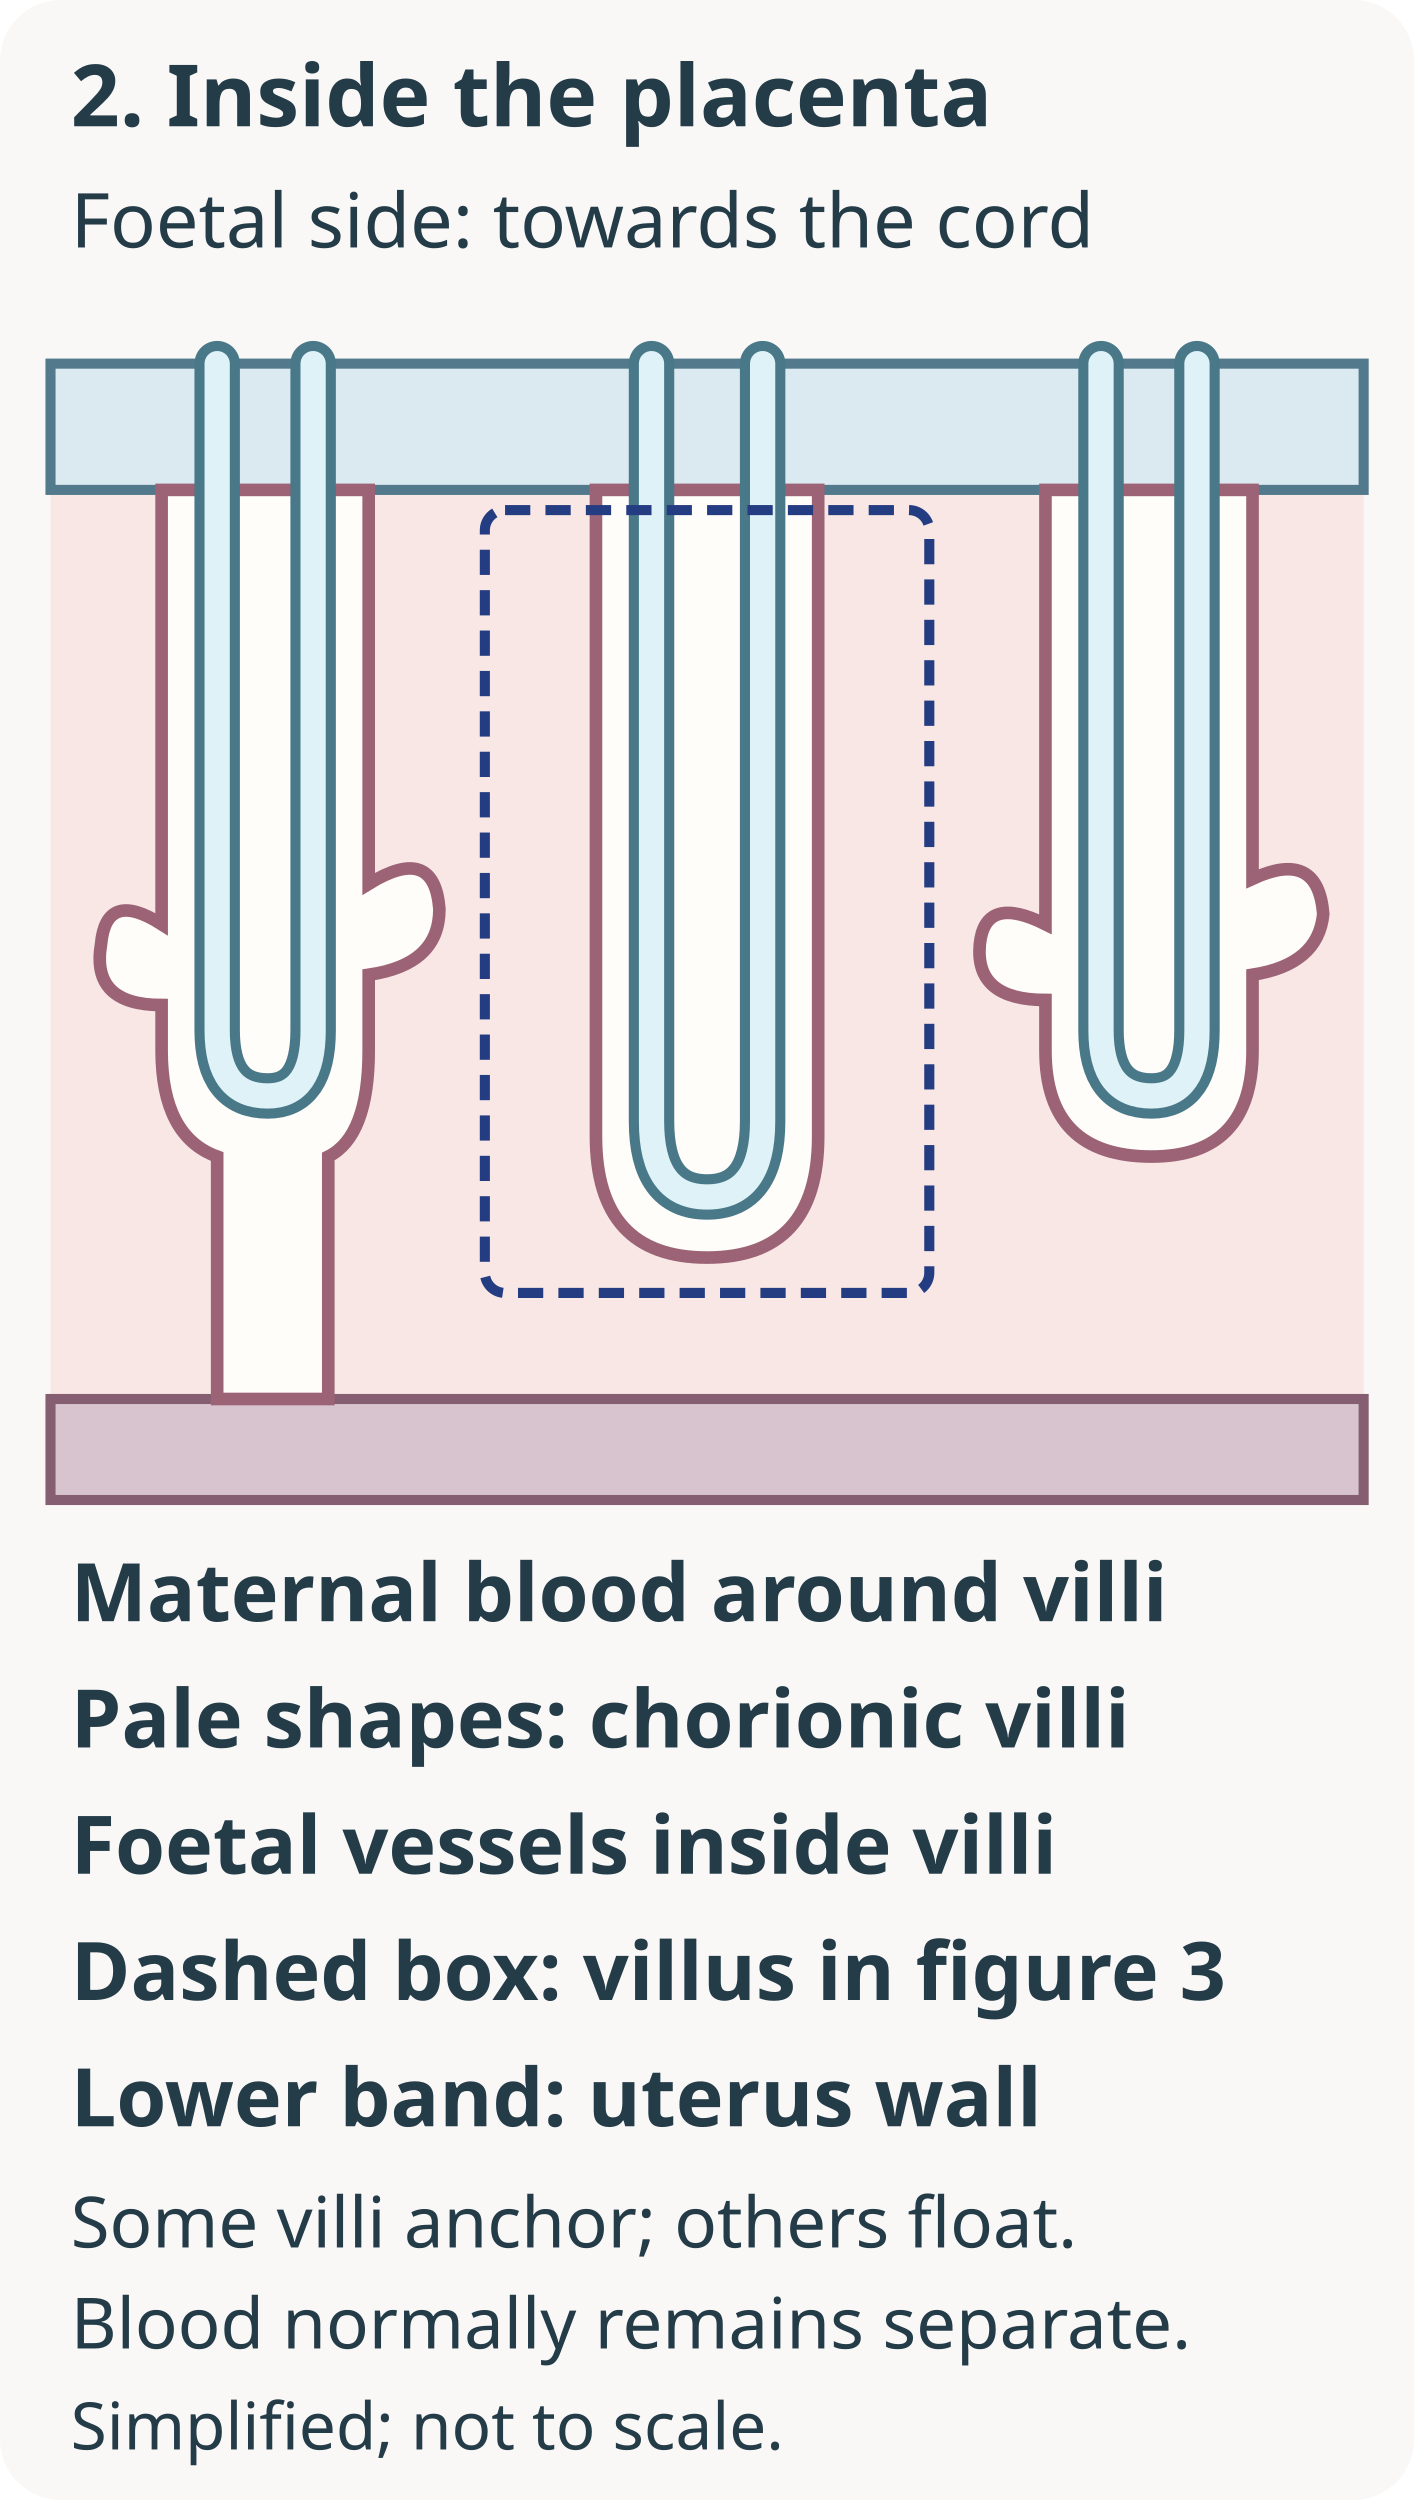
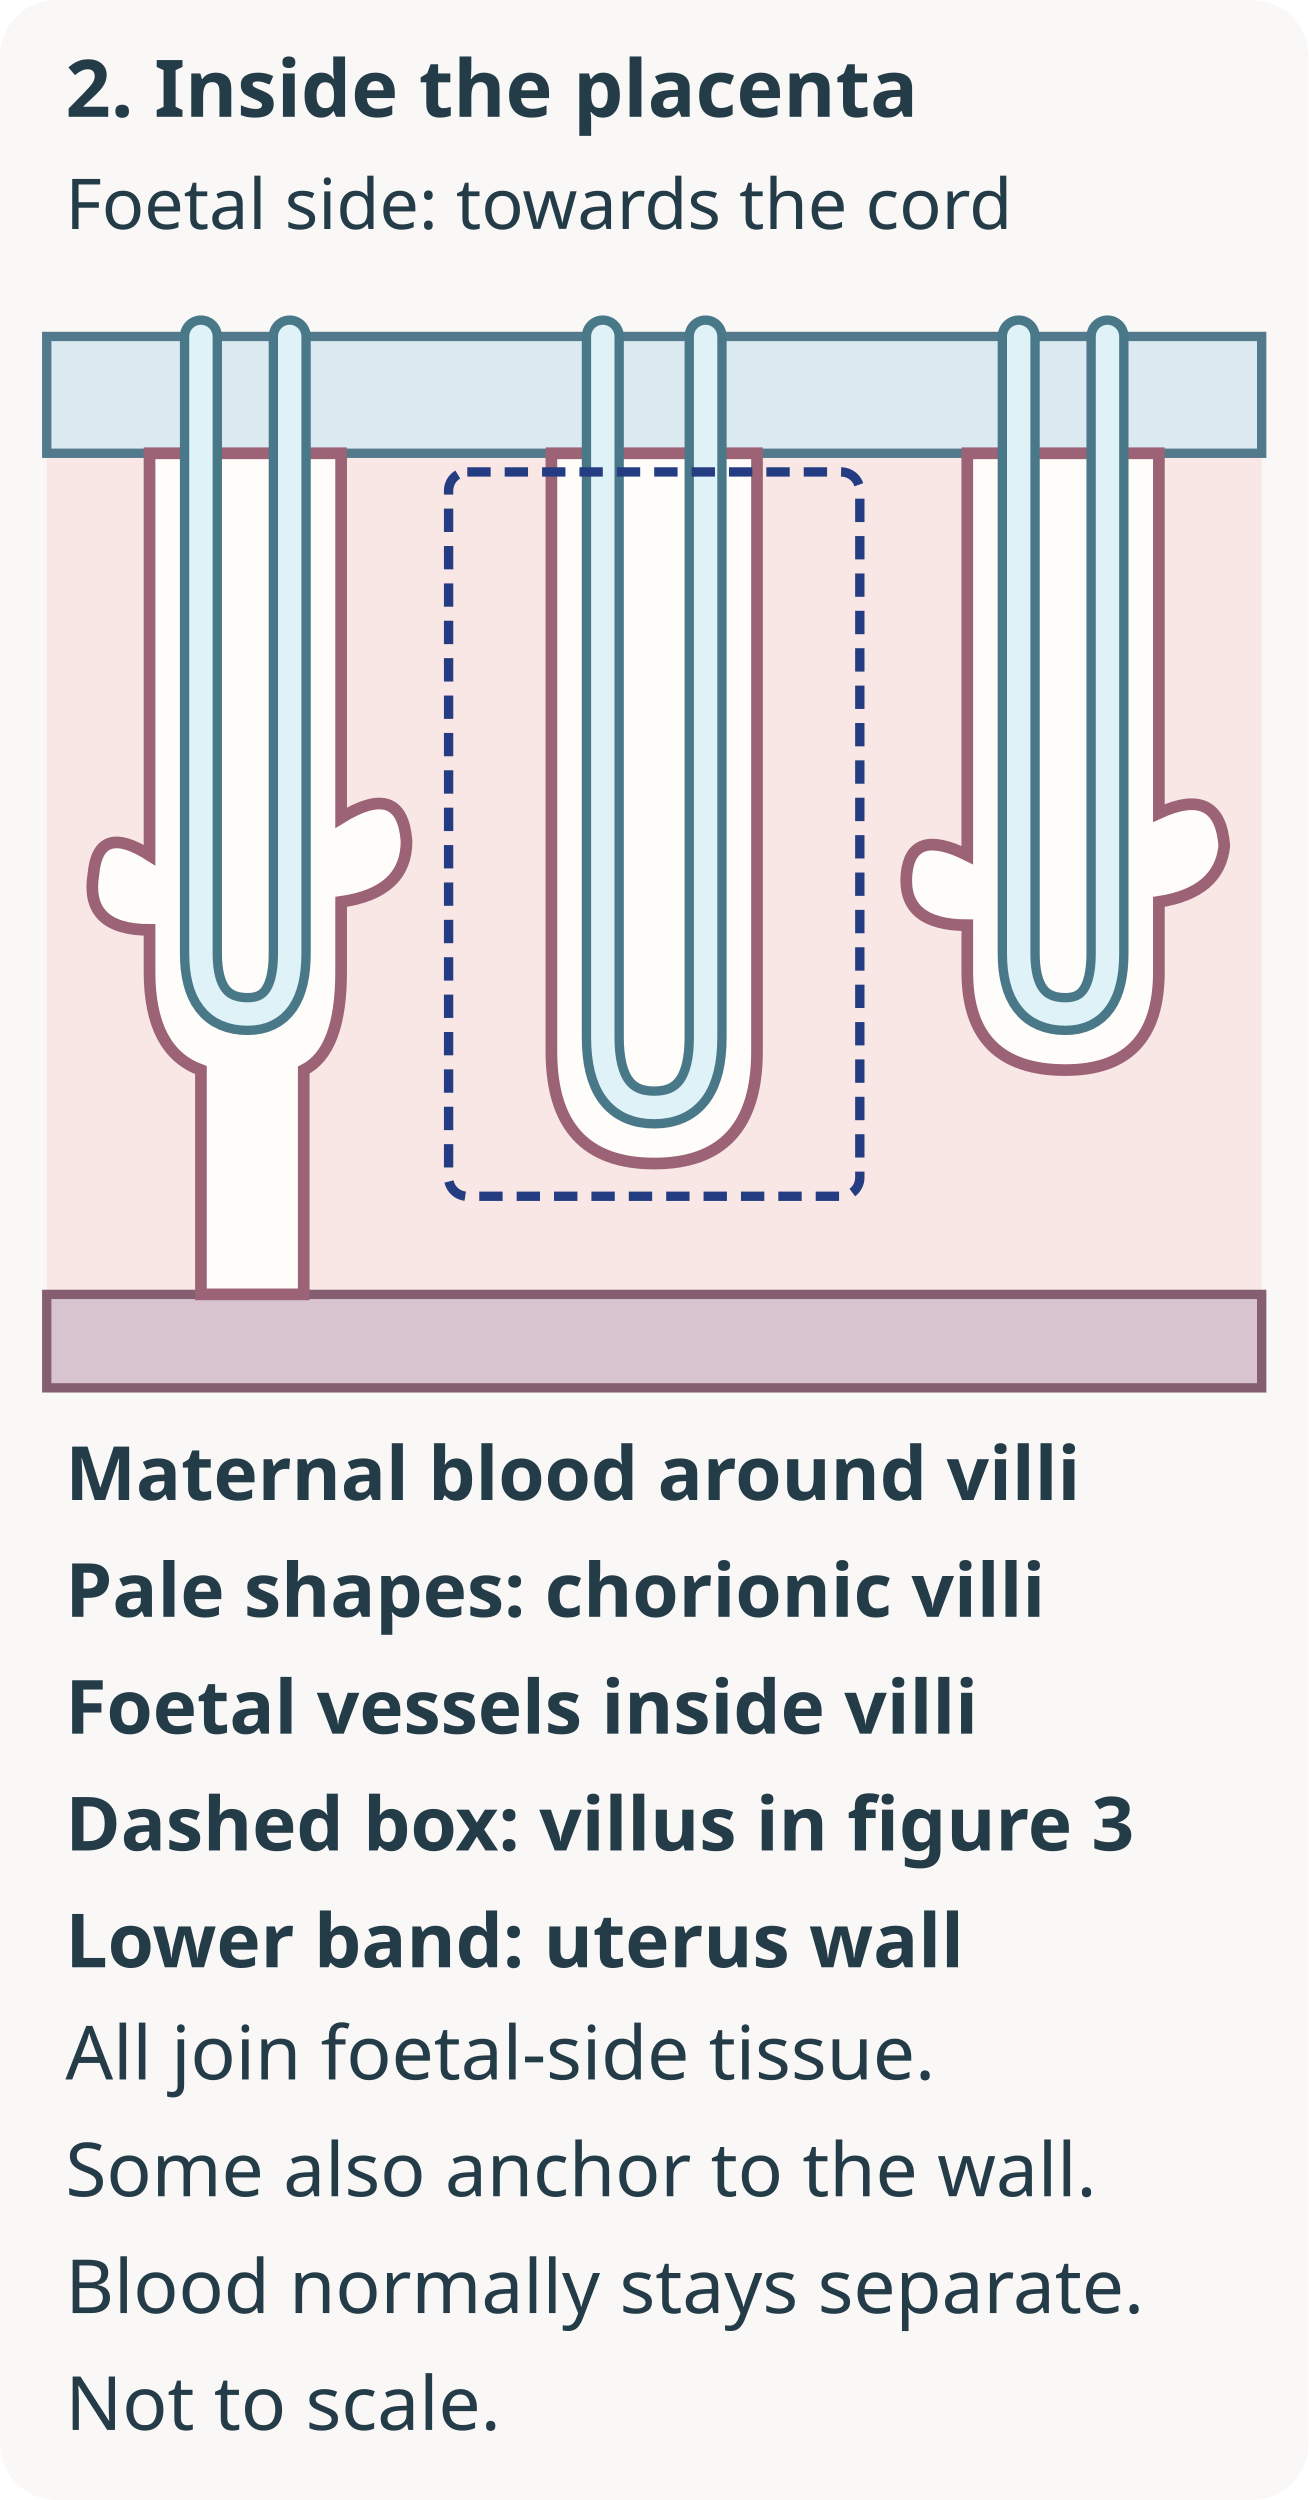
- <svg xmlns="http://www.w3.org/2000/svg" width="280" height="495" viewBox="0 0 280 495" role="img" aria-labelledby="title desc">
-   <rect width="280" height="495" rx="12" fill="#faf8f7" />
+ <svg xmlns="http://www.w3.org/2000/svg" width="280" height="535" viewBox="0 0 280 535" role="img" aria-labelledby="title desc">
+   <rect width="280" height="535" rx="12" fill="#faf8f7" />
  <g font-family="system-ui,sans-serif" fill="#243c48">
    <text x="14" y="25" font-size="17" font-weight="700">2. Inside the placenta</text>
    <text x="14" y="49" font-size="15">Foetal side: towards the cord</text>
    <rect x="10" y="72" width="260" height="214" fill="#f8e7e5" />
    <rect x="10" y="72" width="260" height="25" fill="#dbeaf1" stroke="#53798c" stroke-width="2" />
    <rect x="10" y="277" width="260" height="20" fill="#d8c4ce" stroke="#855e72" stroke-width="2" />
    <g fill="#fffdf9" stroke="#9c6275" stroke-width="2.5">
      <path d="M32 97 H73 V175 Q86 167 87 180 Q87 191 73 193 V208 Q73 225 65 229 V277 H43 V229 Q32 225 32 208 V199 Q18 199 20 187 Q21 176 32 183Z" />
      <path d="M118 97 H162 V225 Q162 249 140 249 Q118 249 118 225Z" />
      <path d="M207 97 H248 V174 Q261 168 262 181 Q261 191 248 193 V208 Q248 229 228 229 Q207 229 207 208 V198 Q193 198 194 187 Q195 177 207 183Z" />
    </g>
    <g fill="none" stroke="#497888" stroke-width="9" stroke-linecap="round">
      <path d="M43 72 V204 Q43 217 53 217 Q62 217 62 204 V72" />
      <path d="M129 72 V222 Q129 237 140 237 Q151 237 151 222 V72" />
      <path d="M218 72 V204 Q218 217 228 217 Q237 217 237 204 V72" />
    </g>
    <g fill="none" stroke="#dff2f7" stroke-width="5" stroke-linecap="round">
      <path d="M43 72 V204 Q43 217 53 217 Q62 217 62 204 V72" />
      <path d="M129 72 V222 Q129 237 140 237 Q151 237 151 222 V72" />
      <path d="M218 72 V204 Q218 217 228 217 Q237 217 237 204 V72" />
    </g>
    <rect x="96" y="101" width="88" height="155" rx="4" fill="none" stroke="#243c81" stroke-width="2" stroke-dasharray="5 3" />
    <g font-size="16" font-weight="600">
      <text x="14" y="321">Maternal blood around villi</text>
      <text x="14" y="346">Pale shapes: chorionic villi</text>
      <text x="14" y="371">Foetal vessels inside villi</text>
      <text x="14" y="396">Dashed box: villus in figure 3</text>
      <text x="14" y="421">Lower band: uterus wall</text>
    </g>
-     <text x="14" y="445" font-size="14">Some villi anchor; others float.</text>
-     <text x="14" y="465" font-size="14">Blood normally remains separate.</text>
-     <text x="14" y="485" font-size="13">Simplified; not to scale.</text>
+     <text x="14" y="445" font-size="16">All join foetal-side tissue.</text>
+     <text x="14" y="470" font-size="16">Some also anchor to the wall.</text>
+     <text x="14" y="495" font-size="16">Blood normally stays separate.</text>
+     <text x="14" y="520" font-size="16">Not to scale.</text>
  </g>
</svg>
